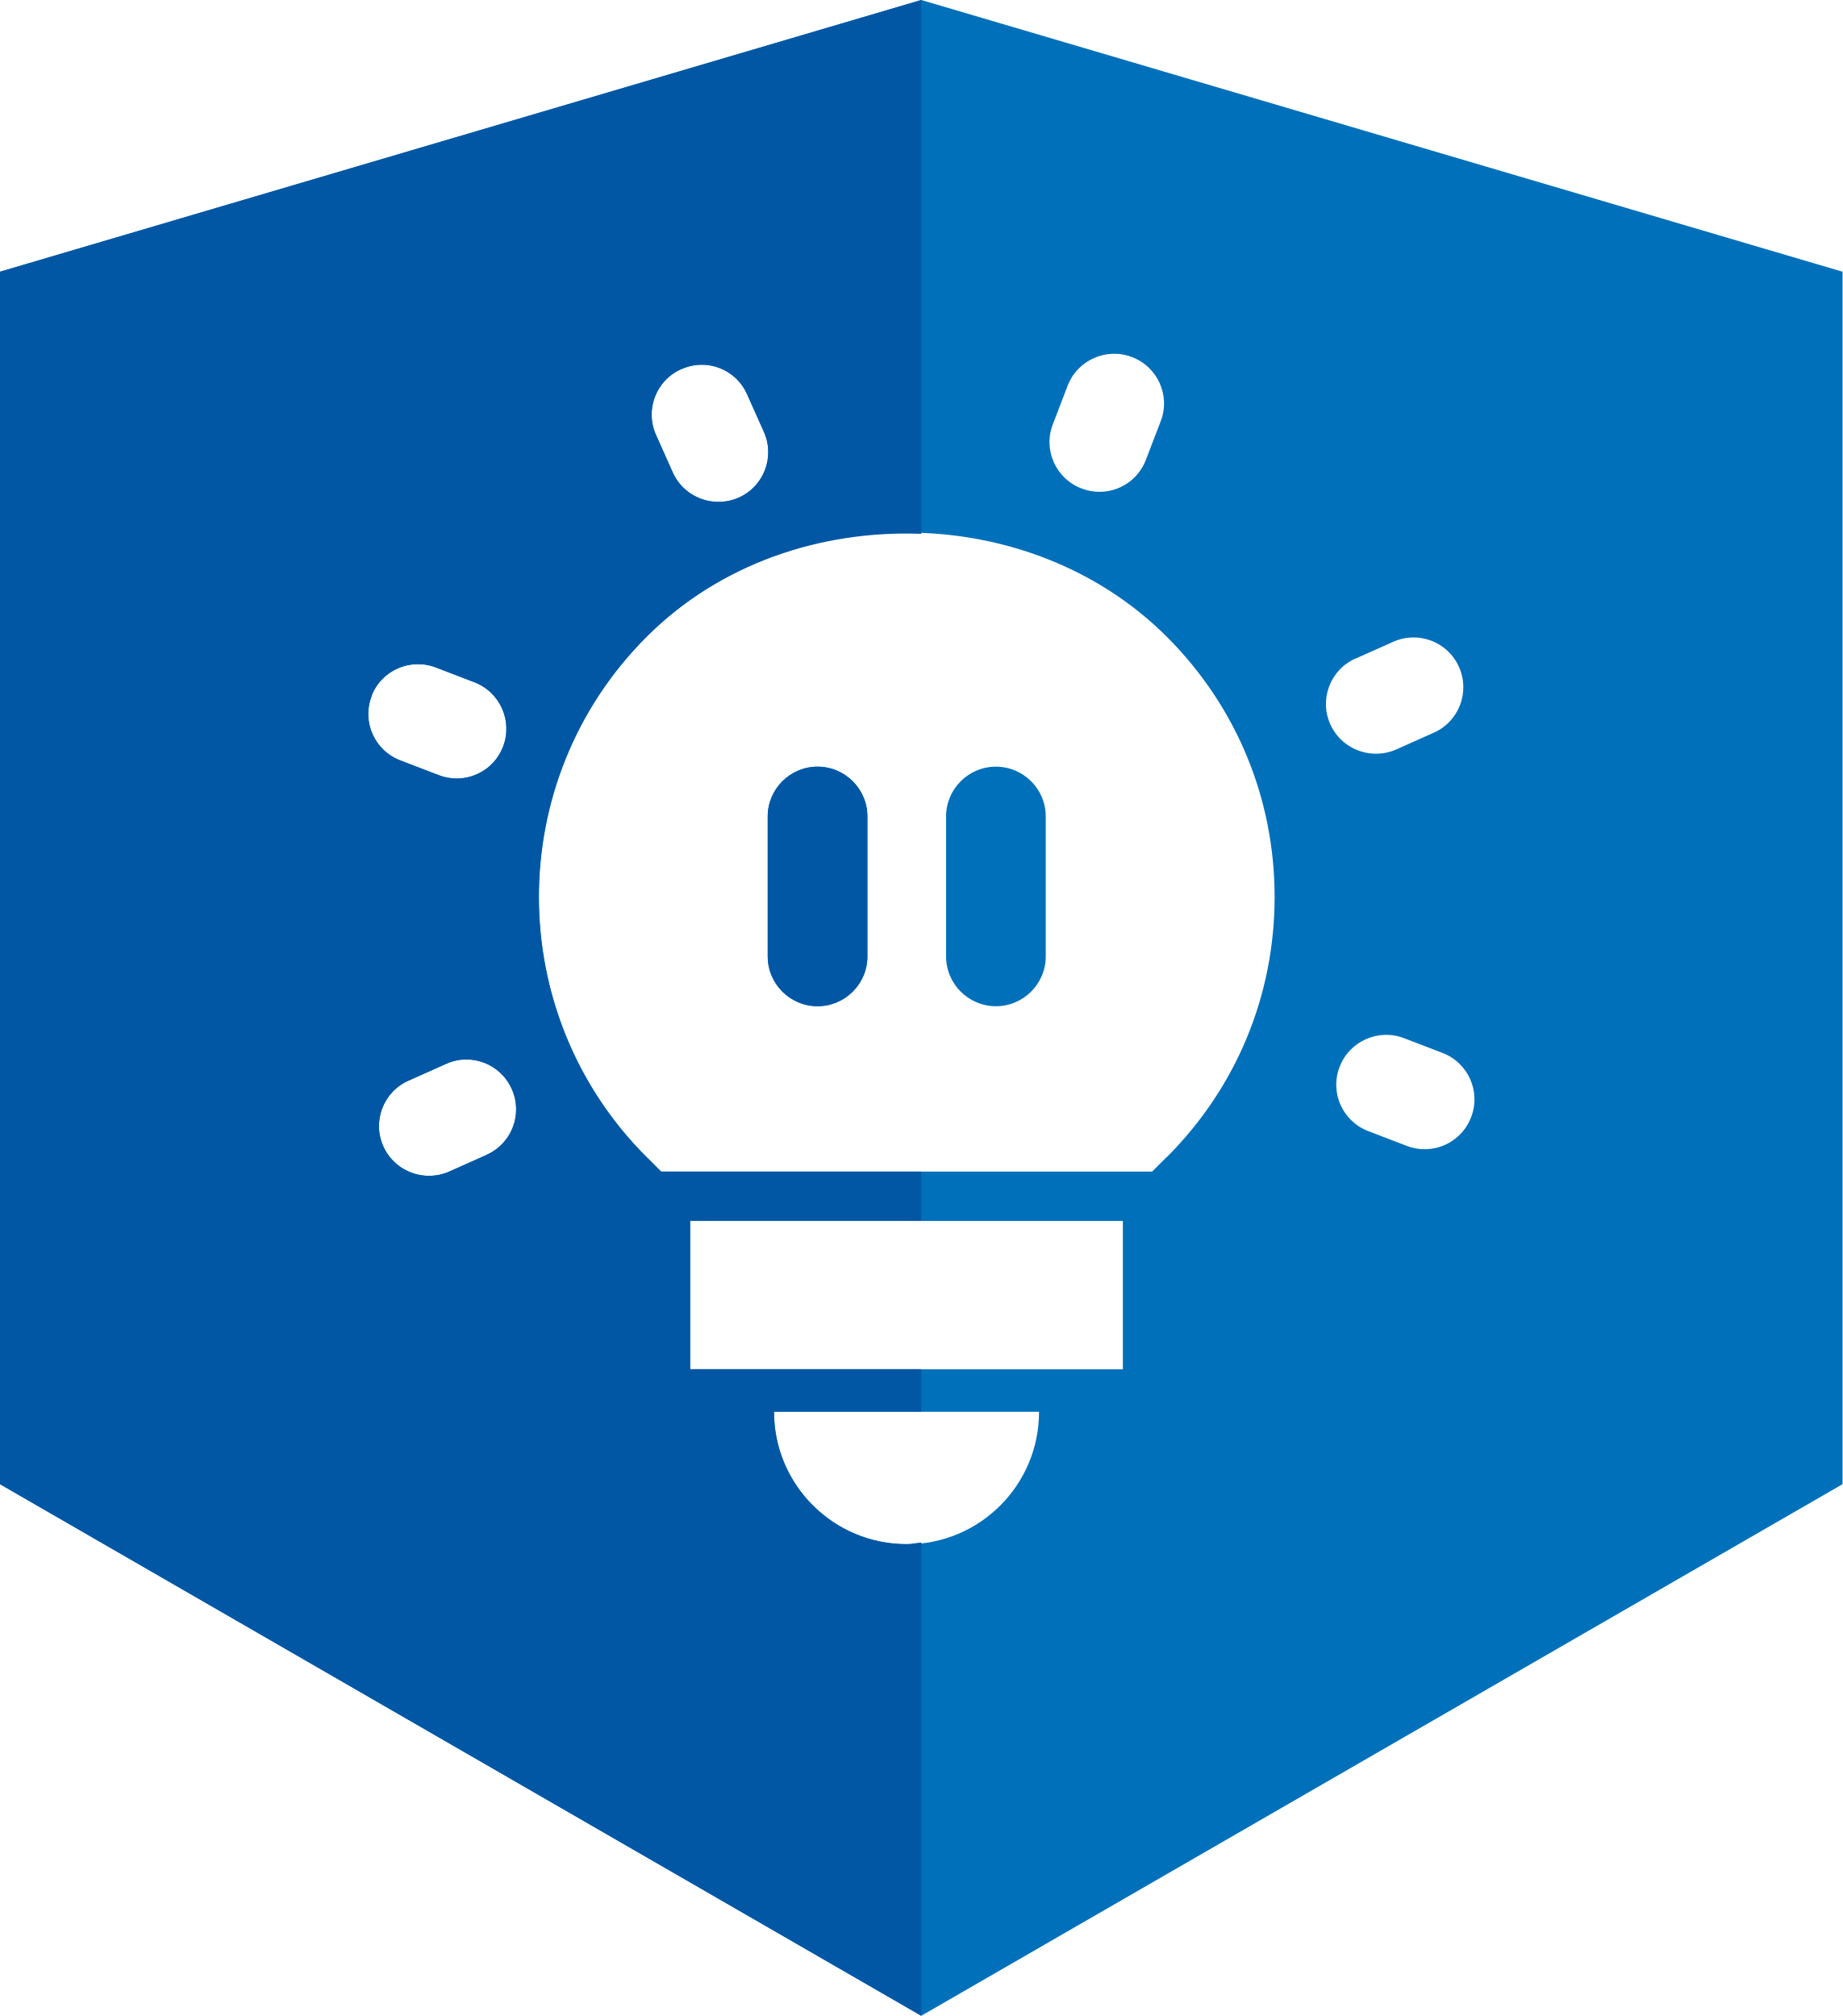
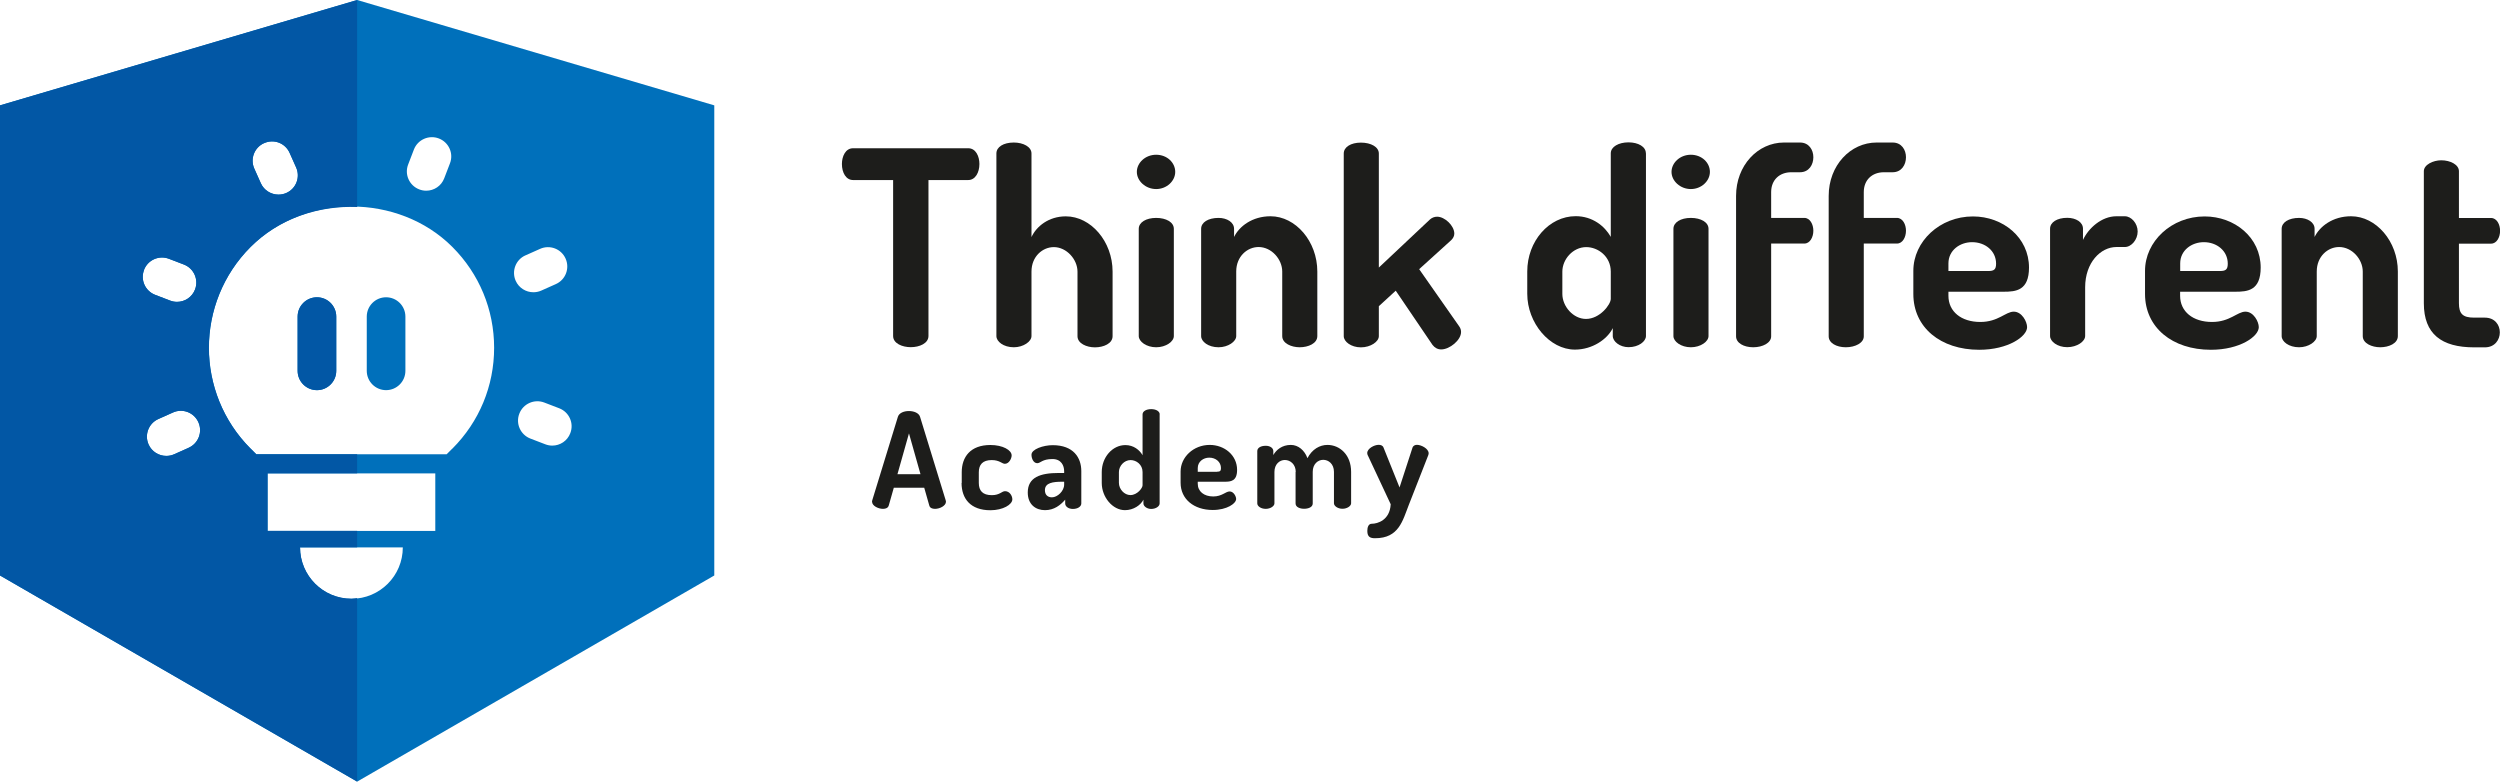
- <svg xmlns="http://www.w3.org/2000/svg" id="Vrstva_2" viewBox="0 0 82.44 90.22">
+ <svg xmlns="http://www.w3.org/2000/svg" id="Vrstva_2" viewBox="0 0 288.54 90.22">
  <defs>
    <style>
      .cls-1 {
        fill: #0070bb;
      }

      .cls-2 {
        fill: #0257a5;
      }
+ 
+       .cls-3 {
+         fill: #1d1d1b;
+       }
    </style>
  </defs>
  <g id="Elementy">
    <g>
      <g>
-         <path class="cls-1" d="M44.56,34.31c-1.23,0-2.23,1-2.23,2.23v6.26c0,1.23,1,2.23,2.23,2.23s2.23-1,2.23-2.23v-6.26c0-1.23-1-2.23-2.23-2.23Z" />
-         <path class="cls-1" d="M36.58,34.31c-1.23,0-2.23,1-2.23,2.23v6.26c0,1.23,1,2.23,2.23,2.23s2.23-1,2.23-2.23v-6.26c0-1.23-1-2.23-2.23-2.23Z" />
-         <path class="cls-1" d="M41.22,0L0,12.16v54.26l41.22,23.79,41.22-23.79V12.16L41.22,0ZM47.11,18.98l.66-1.72c.44-1.15,1.74-1.72,2.88-1.28,1.15.44,1.73,1.73,1.28,2.88l-.66,1.72c-.34.89-1.18,1.43-2.08,1.43-.27,0-.54-.05-.8-.15-1.15-.44-1.73-1.73-1.28-2.88ZM30.49,16.52c1.13-.51,2.44,0,2.94,1.13l.75,1.68c.5,1.12,0,2.44-1.13,2.94-.29.13-.6.19-.91.19-.85,0-1.67-.49-2.04-1.32l-.75-1.68c-.5-1.12,0-2.44,1.13-2.94ZM16.62,31.15c.44-1.15,1.73-1.72,2.88-1.28l1.72.66c1.15.44,1.73,1.73,1.29,2.88-.34.89-1.18,1.43-2.08,1.43-.27,0-.54-.05-.8-.15l-1.72-.66c-1.15-.44-1.73-1.73-1.28-2.88ZM21.78,51.68l-1.68.75c-.29.13-.6.19-.91.19-.85,0-1.67-.49-2.04-1.32-.5-1.12,0-2.44,1.13-2.94l1.68-.75c1.12-.51,2.44,0,2.94,1.13.5,1.12,0,2.44-1.13,2.94ZM40.56,69.11c-3.28,0-5.93-2.66-5.93-5.93h11.86c0,3.28-2.65,5.93-5.93,5.93ZM50.24,61.28h-19.36v-6.64h19.36v6.64ZM52.2,51.78l-.65.65h-21.97l-.65-.65c-6.42-6.42-6.42-16.86,0-23.28,6.21-6.22,17.06-6.22,23.28,0,3.11,3.11,4.82,7.24,4.82,11.64s-1.71,8.53-4.82,11.64ZM60.66,29.47l1.68-.75c1.12-.5,2.44,0,2.94,1.13.5,1.12,0,2.44-1.13,2.94l-1.68.75c-.29.13-.6.19-.91.19-.85,0-1.67-.49-2.04-1.32-.5-1.12,0-2.44,1.13-2.94ZM65.82,50c-.34.89-1.18,1.43-2.08,1.43-.27,0-.54-.05-.8-.15l-1.72-.66c-1.15-.44-1.73-1.73-1.28-2.88.44-1.15,1.74-1.72,2.88-1.28l1.72.66c1.15.44,1.73,1.73,1.28,2.88Z" />
+         <g>
+           <path class="cls-3" d="M111.75,17.11c.88,0,1.29.94,1.29,1.82,0,.97-.47,1.85-1.29,1.85h-4.59v18c0,.85-1.04,1.29-2.04,1.29s-2.04-.44-2.04-1.29v-18h-4.62c-.82,0-1.29-.85-1.29-1.85,0-.88.41-1.82,1.29-1.82h13.29Z" />
+           <path class="cls-3" d="M119.05,38.79c0,.63-.94,1.29-2.04,1.29-1.19,0-2.01-.66-2.01-1.29v-21.08c0-.75.82-1.26,2.01-1.26,1.1,0,2.04.5,2.04,1.26v9.65c.57-1.23,1.98-2.39,3.96-2.39,2.89,0,5.4,2.89,5.4,6.38v7.45c0,.85-1.04,1.29-2.04,1.29-.94,0-2.01-.44-2.01-1.29v-7.45c0-1.41-1.26-2.83-2.73-2.83-1.29,0-2.58,1.07-2.58,2.83v7.45Z" />
+           <path class="cls-3" d="M135.64,19.84c0,1.04-.97,1.98-2.2,1.98s-2.23-.94-2.23-1.98.97-1.98,2.23-1.98,2.2.91,2.2,1.98ZM135.48,26.41v12.38c0,.63-.91,1.29-2.04,1.29s-2.01-.66-2.01-1.29v-12.38c0-.75.85-1.26,2.01-1.26s2.04.5,2.04,1.26Z" />
+           <path class="cls-3" d="M142.68,38.79c0,.63-.94,1.29-2.04,1.29-1.19,0-2.01-.66-2.01-1.29v-12.38c0-.75.82-1.26,2.01-1.26.97,0,1.79.5,1.79,1.26v.94c.6-1.23,2.1-2.39,4.21-2.39,2.89,0,5.4,2.89,5.4,6.38v7.45c0,.85-1.04,1.29-2.04,1.29-.94,0-2.01-.44-2.01-1.29v-7.45c0-1.41-1.23-2.83-2.73-2.83-1.29,0-2.58,1.07-2.58,2.83v7.45Z" />
+           <path class="cls-3" d="M163.79,31.06l4.62,6.6c.16.22.22.44.22.66,0,.94-1.32,2.01-2.29,2.01-.41,0-.75-.19-1.01-.53l-4.24-6.25-1.95,1.79v3.46c0,.63-.94,1.29-2.07,1.29s-1.98-.66-1.98-1.29v-21.08c0-.75.82-1.26,1.98-1.26s2.07.5,2.07,1.26v13.16l5.91-5.56c.22-.19.5-.31.82-.31.88,0,1.98,1.04,1.98,1.95,0,.28-.13.53-.35.75l-3.71,3.36Z" />
+           <path class="cls-3" d="M189.97,17.7v21.08c0,.63-.85,1.29-2.01,1.29-1.01,0-1.82-.66-1.82-1.29v-.91c-.63,1.29-2.36,2.48-4.37,2.48-2.92,0-5.5-3.08-5.5-6.44v-2.58c0-3.49,2.51-6.38,5.59-6.38,1.95,0,3.36,1.16,4.05,2.39v-9.65c0-.75.91-1.26,2.04-1.26s2.01.5,2.01,1.26ZM180.32,33.92c0,1.45,1.26,2.89,2.73,2.89,1.6,0,2.86-1.67,2.86-2.32v-3.14c0-1.76-1.48-2.83-2.83-2.83-1.54,0-2.76,1.41-2.76,2.83v2.58Z" />
+           <path class="cls-3" d="M197.35,19.84c0,1.04-.97,1.98-2.2,1.98s-2.23-.94-2.23-1.98.97-1.98,2.23-1.98,2.2.91,2.2,1.98ZM197.19,26.41v12.38c0,.63-.91,1.29-2.04,1.29s-2.01-.66-2.01-1.29v-12.38c0-.75.85-1.26,2.01-1.26s2.04.5,2.04,1.26Z" />
+           <path class="cls-3" d="M204.42,25.15h3.83c.66,0,1.04.75,1.04,1.48s-.38,1.48-1.04,1.48h-3.83v10.71c0,.75-.97,1.26-2.07,1.26s-1.98-.5-1.98-1.26v-16.21c0-3.52,2.51-6.16,5.53-6.16h1.85c1.04,0,1.54.85,1.54,1.7s-.5,1.73-1.54,1.73h-1.01c-1.35,0-2.32.88-2.32,2.29v2.98Z" />
+           <path class="cls-3" d="M215.11,25.15h3.83c.66,0,1.04.75,1.04,1.48s-.38,1.48-1.04,1.48h-3.83v10.71c0,.75-.97,1.26-2.07,1.26s-1.98-.5-1.98-1.26v-16.21c0-3.52,2.51-6.16,5.53-6.16h1.85c1.04,0,1.54.85,1.54,1.7s-.5,1.73-1.54,1.73h-1.01c-1.35,0-2.32.88-2.32,2.29v2.98Z" />
+           <path class="cls-3" d="M234.18,30.87c0,2.67-1.51,2.8-2.92,2.8h-6.38v.47c0,1.82,1.48,3.02,3.68,3.02,2.07,0,2.92-1.19,3.86-1.19s1.54,1.16,1.54,1.79c0,1.07-2.17,2.61-5.53,2.61-4.46,0-7.6-2.58-7.6-6.44v-2.67c0-3.39,3.05-6.28,6.88-6.28,3.46,0,6.47,2.42,6.47,5.91ZM229.47,31.28c.66,0,.91-.16.91-.85,0-1.48-1.26-2.48-2.77-2.48-1.41,0-2.73.94-2.73,2.45v.88h4.59Z" />
+           <path class="cls-3" d="M244.27,28.51c-1.82,0-3.61,1.79-3.61,4.65v5.62c0,.63-.94,1.29-2.07,1.29s-1.98-.66-1.98-1.29v-12.38c0-.75.82-1.26,1.98-1.26,1.01,0,1.82.5,1.82,1.26v1.29c.63-1.35,2.14-2.73,3.86-2.73h.97c.75,0,1.48.82,1.48,1.76s-.72,1.79-1.48,1.79h-.97Z" />
+           <path class="cls-3" d="M260.92,30.87c0,2.67-1.51,2.8-2.92,2.8h-6.38v.47c0,1.82,1.48,3.02,3.68,3.02,2.07,0,2.92-1.19,3.86-1.19s1.54,1.16,1.54,1.79c0,1.07-2.17,2.61-5.53,2.61-4.46,0-7.6-2.58-7.6-6.44v-2.67c0-3.39,3.05-6.28,6.88-6.28,3.46,0,6.47,2.42,6.47,5.91ZM256.21,31.28c.66,0,.91-.16.91-.85,0-1.48-1.26-2.48-2.76-2.48-1.41,0-2.73.94-2.73,2.45v.88h4.59Z" />
+           <path class="cls-3" d="M267.39,38.79c0,.63-.94,1.29-2.04,1.29-1.19,0-2.01-.66-2.01-1.29v-12.38c0-.75.82-1.26,2.01-1.26.97,0,1.79.5,1.79,1.26v.94c.6-1.23,2.1-2.39,4.21-2.39,2.89,0,5.4,2.89,5.4,6.38v7.45c0,.85-1.04,1.29-2.04,1.29-.94,0-2.01-.44-2.01-1.29v-7.45c0-1.41-1.23-2.83-2.73-2.83-1.29,0-2.58,1.07-2.58,2.83v7.45Z" />
+           <path class="cls-3" d="M283.8,34.99c0,1.23.44,1.67,1.76,1.67h1.23c1.16,0,1.73.85,1.73,1.7s-.57,1.73-1.73,1.73h-1.23c-3.77,0-5.81-1.54-5.81-5.09v-15.24c0-.75,1.07-1.26,2.01-1.26,1.04,0,2.04.5,2.04,1.26v5.4h3.71c.66,0,1.04.75,1.04,1.48s-.38,1.48-1.04,1.48h-3.71v6.88Z" />
+         </g>
+         <g>
+           <path class="cls-3" d="M100.64,57.9s.02-.09.03-.15l2.96-9.64c.14-.46.71-.67,1.27-.67s1.15.21,1.29.67l2.96,9.64c.02.06.03.11.03.15,0,.48-.72.83-1.26.83-.34,0-.6-.11-.67-.4l-.58-2.04h-3.51l-.58,2.04c-.08.29-.34.4-.67.4-.54,0-1.26-.34-1.26-.83ZM106.24,54.73l-1.33-4.71-1.33,4.71h2.67Z" />
+           <path class="cls-3" d="M111,55.73v-1.23c0-1.76,1-3.14,3.31-3.14,1.44,0,2.45.6,2.45,1.2,0,.37-.31.97-.78.97-.34,0-.61-.43-1.52-.43-1.04,0-1.49.52-1.49,1.41v1.23c0,.89.44,1.41,1.5,1.41.92,0,1.15-.46,1.53-.46.54,0,.84.55.84.94,0,.61-1.09,1.26-2.53,1.26-2.31,0-3.33-1.35-3.33-3.14Z" />
+           <path class="cls-3" d="M124.8,54.35v3.76c0,.35-.41.63-.97.63-.51,0-.89-.28-.89-.63v-.44c-.55.63-1.27,1.21-2.33,1.21s-1.99-.64-1.99-2.04c0-1.76,1.46-2.25,3.57-2.25h.63v-.2c0-.66-.34-1.41-1.35-1.41-1.18,0-1.38.48-1.75.48-.44,0-.67-.54-.67-.98,0-.63,1.36-1.1,2.45-1.1,2.39,0,3.3,1.44,3.3,2.99ZM122.82,55.6h-.23c-1.03,0-1.99.11-1.99.97,0,.57.35.83.81.83.63,0,1.41-.72,1.41-1.47v-.32Z" />
+           <path class="cls-3" d="M133.84,47.82v10.29c0,.31-.41.63-.98.63-.49,0-.89-.32-.89-.63v-.44c-.31.63-1.15,1.21-2.13,1.21-1.43,0-2.68-1.5-2.68-3.14v-1.26c0-1.7,1.23-3.11,2.73-3.11.95,0,1.64.57,1.98,1.17v-4.71c0-.37.44-.61,1-.61s.98.25.98.61ZM129.14,55.73c0,.71.61,1.41,1.33,1.41.78,0,1.4-.81,1.4-1.13v-1.53c0-.86-.72-1.38-1.38-1.38-.75,0-1.35.69-1.35,1.38v1.26Z" />
+           <path class="cls-3" d="M142.78,54.24c0,1.3-.74,1.36-1.43,1.36h-3.11v.23c0,.89.72,1.47,1.79,1.47,1.01,0,1.43-.58,1.89-.58s.75.57.75.87c0,.52-1.06,1.27-2.7,1.27-2.18,0-3.71-1.26-3.71-3.14v-1.3c0-1.66,1.49-3.07,3.36-3.07,1.69,0,3.16,1.18,3.16,2.88ZM140.48,54.44c.32,0,.44-.08.44-.41,0-.72-.61-1.21-1.35-1.21-.69,0-1.33.46-1.33,1.2v.43h2.24Z" />
+           <path class="cls-3" d="M149.55,54.47c0-.86-.61-1.38-1.26-1.38-.6,0-1.2.48-1.2,1.38v3.63c0,.31-.46.63-1,.63-.58,0-.98-.32-.98-.63v-6.04c0-.37.4-.61.98-.61.48,0,.87.25.87.61v.46c.34-.6,1.01-1.17,2.02-1.17.87,0,1.59.63,1.92,1.53.54-1.04,1.43-1.53,2.31-1.53,1.4,0,2.73,1.12,2.73,3.11v3.63c0,.31-.46.63-1,.63s-.98-.32-.98-.63v-3.63c0-.92-.63-1.39-1.24-1.39s-1.21.49-1.21,1.38v3.66c0,.43-.51.61-1,.61-.46,0-.98-.18-.98-.61v-3.65Z" />
+           <path class="cls-3" d="M157.86,52.55c-.03-.08-.06-.17-.06-.26,0-.52.81-.95,1.32-.95.26,0,.49.09.57.34l1.84,4.58,1.49-4.58c.08-.25.31-.34.52-.34.48,0,1.35.43,1.35.98,0,.06-.02.15-.05.23l-2.24,5.72c-.72,1.84-1.15,3.85-3.89,3.85-.51,0-.9-.11-.9-.84,0-.44.14-.83.51-.83.67,0,2.09-.41,2.19-2.25l-2.64-5.64Z" />
+         </g>
      </g>
      <g>
-         <path class="cls-2" d="M28.92,51.78c-6.42-6.42-6.42-16.86,0-23.28,3.27-3.27,7.81-4.78,12.3-4.61V0L0,12.16v54.26l41.22,23.79v-21.18c-.22.02-.43.07-.66.07-3.28,0-5.93-2.66-5.93-5.93h6.59v-1.9h-10.34v-6.64h10.34v-2.2h-11.64l-.65-.65ZM30.49,16.52c1.13-.51,2.44,0,2.94,1.13l.75,1.68c.5,1.12,0,2.44-1.13,2.94-.29.13-.6.19-.91.19-.85,0-1.67-.49-2.04-1.32l-.75-1.68c-.5-1.12,0-2.44,1.13-2.94ZM16.62,31.15c.44-1.15,1.73-1.72,2.88-1.28l1.72.66c1.15.44,1.73,1.73,1.29,2.88-.34.89-1.18,1.43-2.08,1.43-.27,0-.54-.05-.8-.15l-1.72-.66c-1.15-.44-1.73-1.73-1.28-2.88ZM21.78,51.68l-1.68.75c-.29.13-.6.19-.91.19-.85,0-1.67-.49-2.04-1.32-.5-1.12,0-2.44,1.13-2.94l1.68-.75c1.12-.51,2.44,0,2.94,1.13.5,1.12,0,2.44-1.13,2.94Z" />
-         <path class="cls-2" d="M36.58,34.31c-1.23,0-2.23,1-2.23,2.23v6.26c0,1.23,1,2.23,2.23,2.23s2.23-1,2.23-2.23v-6.26c0-1.23-1-2.23-2.23-2.23Z" />
+         <g>
+           <path class="cls-1" d="M44.56,34.31c-1.23,0-2.23,1-2.23,2.23v6.26c0,1.23,1,2.23,2.23,2.23s2.23-1,2.23-2.23v-6.26c0-1.23-1-2.23-2.23-2.23Z" />
+           <path class="cls-1" d="M36.58,34.31c-1.23,0-2.23,1-2.23,2.23v6.26c0,1.23,1,2.23,2.23,2.23s2.23-1,2.23-2.23v-6.26c0-1.23-1-2.23-2.23-2.23Z" />
+           <path class="cls-1" d="M41.22,0L0,12.16v54.26l41.22,23.79,41.22-23.79V12.16L41.22,0ZM47.11,18.98l.66-1.72c.44-1.15,1.74-1.72,2.88-1.28,1.15.44,1.73,1.73,1.28,2.88l-.66,1.72c-.34.89-1.18,1.43-2.08,1.43-.27,0-.54-.05-.8-.15-1.15-.44-1.73-1.73-1.28-2.88ZM30.49,16.52c1.13-.51,2.44,0,2.94,1.13l.75,1.68c.5,1.12,0,2.44-1.13,2.94-.29.13-.6.19-.91.19-.85,0-1.67-.49-2.04-1.32l-.75-1.68c-.5-1.12,0-2.44,1.13-2.94ZM16.62,31.15c.44-1.15,1.73-1.72,2.88-1.28l1.72.66c1.15.44,1.73,1.73,1.29,2.88-.34.89-1.18,1.43-2.08,1.43-.27,0-.54-.05-.8-.15l-1.72-.66c-1.15-.44-1.73-1.73-1.28-2.88ZM21.78,51.68l-1.68.75c-.29.13-.6.19-.91.19-.85,0-1.67-.49-2.04-1.32-.5-1.12,0-2.44,1.13-2.94l1.68-.75c1.12-.51,2.44,0,2.94,1.13.5,1.12,0,2.44-1.13,2.94ZM40.56,69.11c-3.28,0-5.93-2.66-5.93-5.93h11.86c0,3.28-2.65,5.93-5.93,5.93ZM50.24,61.28h-19.36v-6.64h19.36v6.64ZM52.2,51.78l-.65.65h-21.97l-.65-.65c-6.42-6.42-6.42-16.86,0-23.28,6.21-6.22,17.06-6.22,23.28,0,3.11,3.11,4.82,7.24,4.82,11.64s-1.71,8.53-4.82,11.64ZM60.66,29.47l1.68-.75c1.12-.5,2.44,0,2.94,1.13.5,1.12,0,2.44-1.13,2.94l-1.68.75c-.29.13-.6.19-.91.19-.85,0-1.67-.49-2.04-1.32-.5-1.12,0-2.44,1.13-2.94ZM65.82,50c-.34.89-1.18,1.43-2.08,1.43-.27,0-.54-.05-.8-.15l-1.72-.66c-1.15-.44-1.73-1.73-1.28-2.88.44-1.15,1.74-1.72,2.88-1.28l1.72.66c1.15.44,1.73,1.73,1.28,2.88Z" />
+         </g>
+         <g>
+           <path class="cls-2" d="M28.92,51.78c-6.42-6.42-6.42-16.86,0-23.28,3.27-3.27,7.81-4.78,12.3-4.61V0L0,12.16v54.26l41.22,23.79v-21.18c-.22.02-.43.07-.66.07-3.28,0-5.93-2.66-5.93-5.93h6.59v-1.9h-10.34v-6.64h10.34v-2.2h-11.64l-.65-.65ZM30.49,16.52c1.13-.51,2.44,0,2.94,1.13l.75,1.68c.5,1.12,0,2.44-1.13,2.94-.29.13-.6.19-.91.19-.85,0-1.67-.49-2.04-1.32l-.75-1.68c-.5-1.12,0-2.44,1.13-2.94ZM16.62,31.15c.44-1.15,1.73-1.72,2.88-1.28l1.72.66c1.15.44,1.73,1.73,1.29,2.88-.34.89-1.18,1.43-2.08,1.43-.27,0-.54-.05-.8-.15l-1.72-.66c-1.15-.44-1.73-1.73-1.28-2.88ZM21.78,51.68l-1.68.75c-.29.13-.6.19-.91.19-.85,0-1.67-.49-2.04-1.32-.5-1.12,0-2.44,1.13-2.94l1.68-.75c1.12-.51,2.44,0,2.94,1.13.5,1.12,0,2.44-1.13,2.94Z" />
+           <path class="cls-2" d="M36.58,34.31c-1.23,0-2.23,1-2.23,2.23v6.26c0,1.23,1,2.23,2.23,2.23s2.23-1,2.23-2.23v-6.26c0-1.23-1-2.23-2.23-2.23Z" />
+         </g>
      </g>
    </g>
  </g>
</svg>
